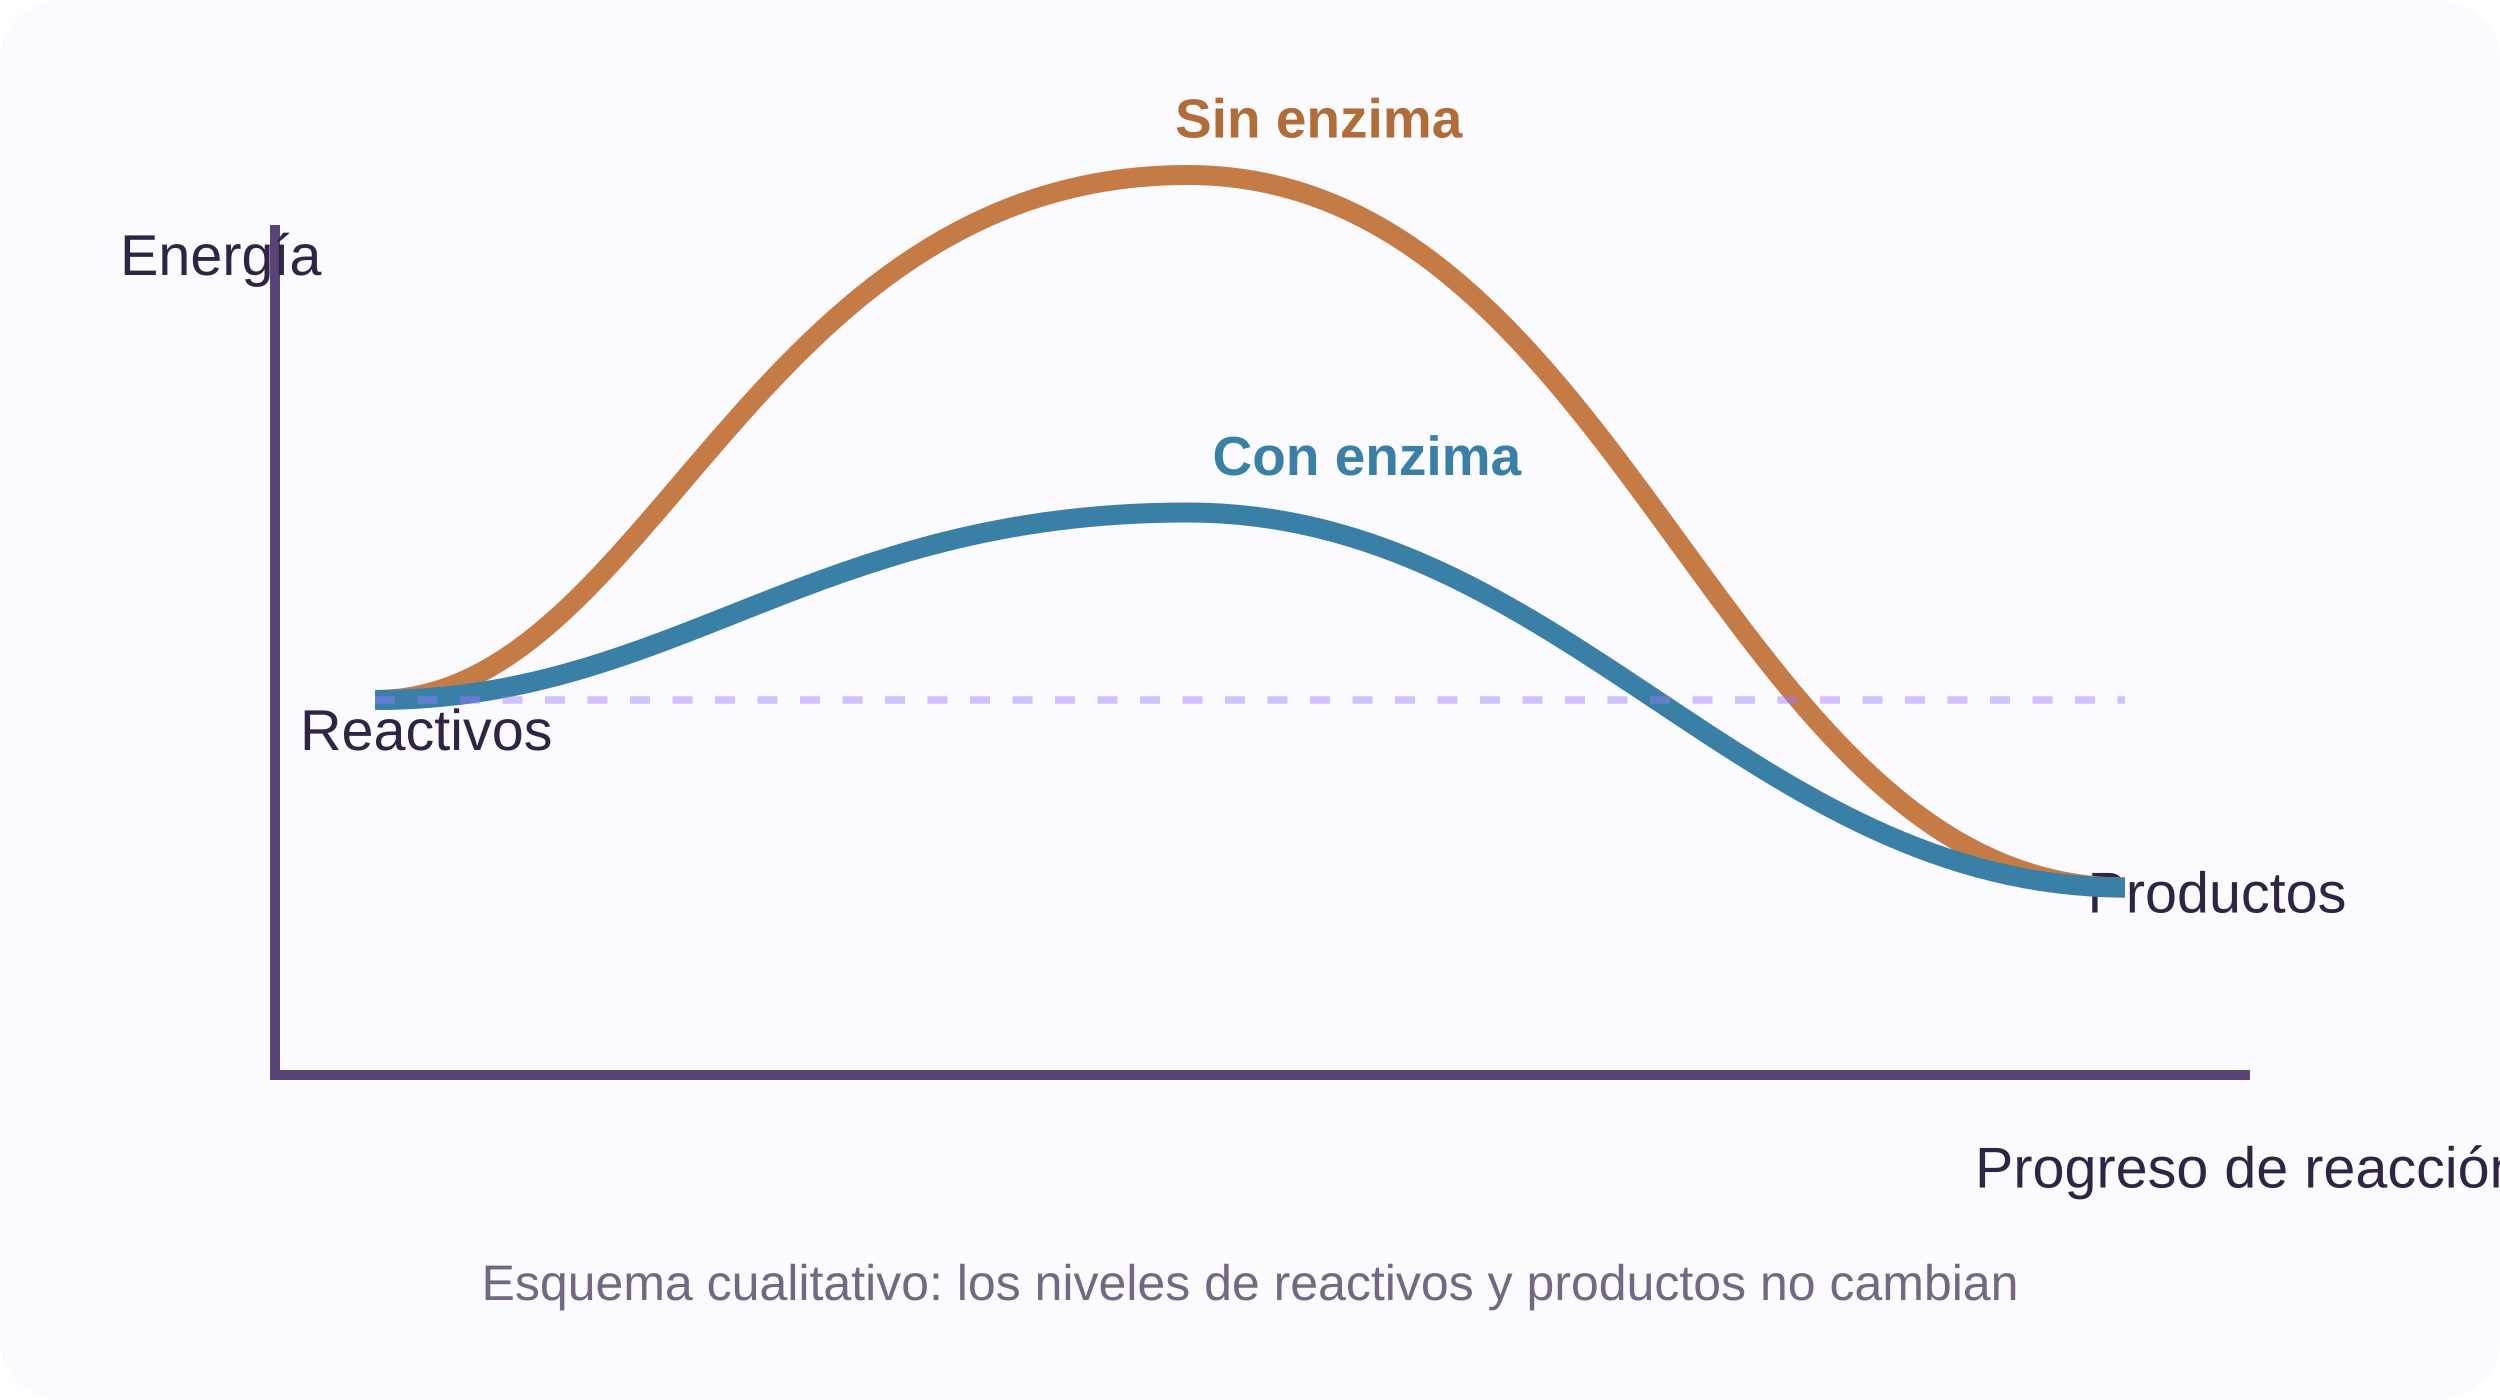
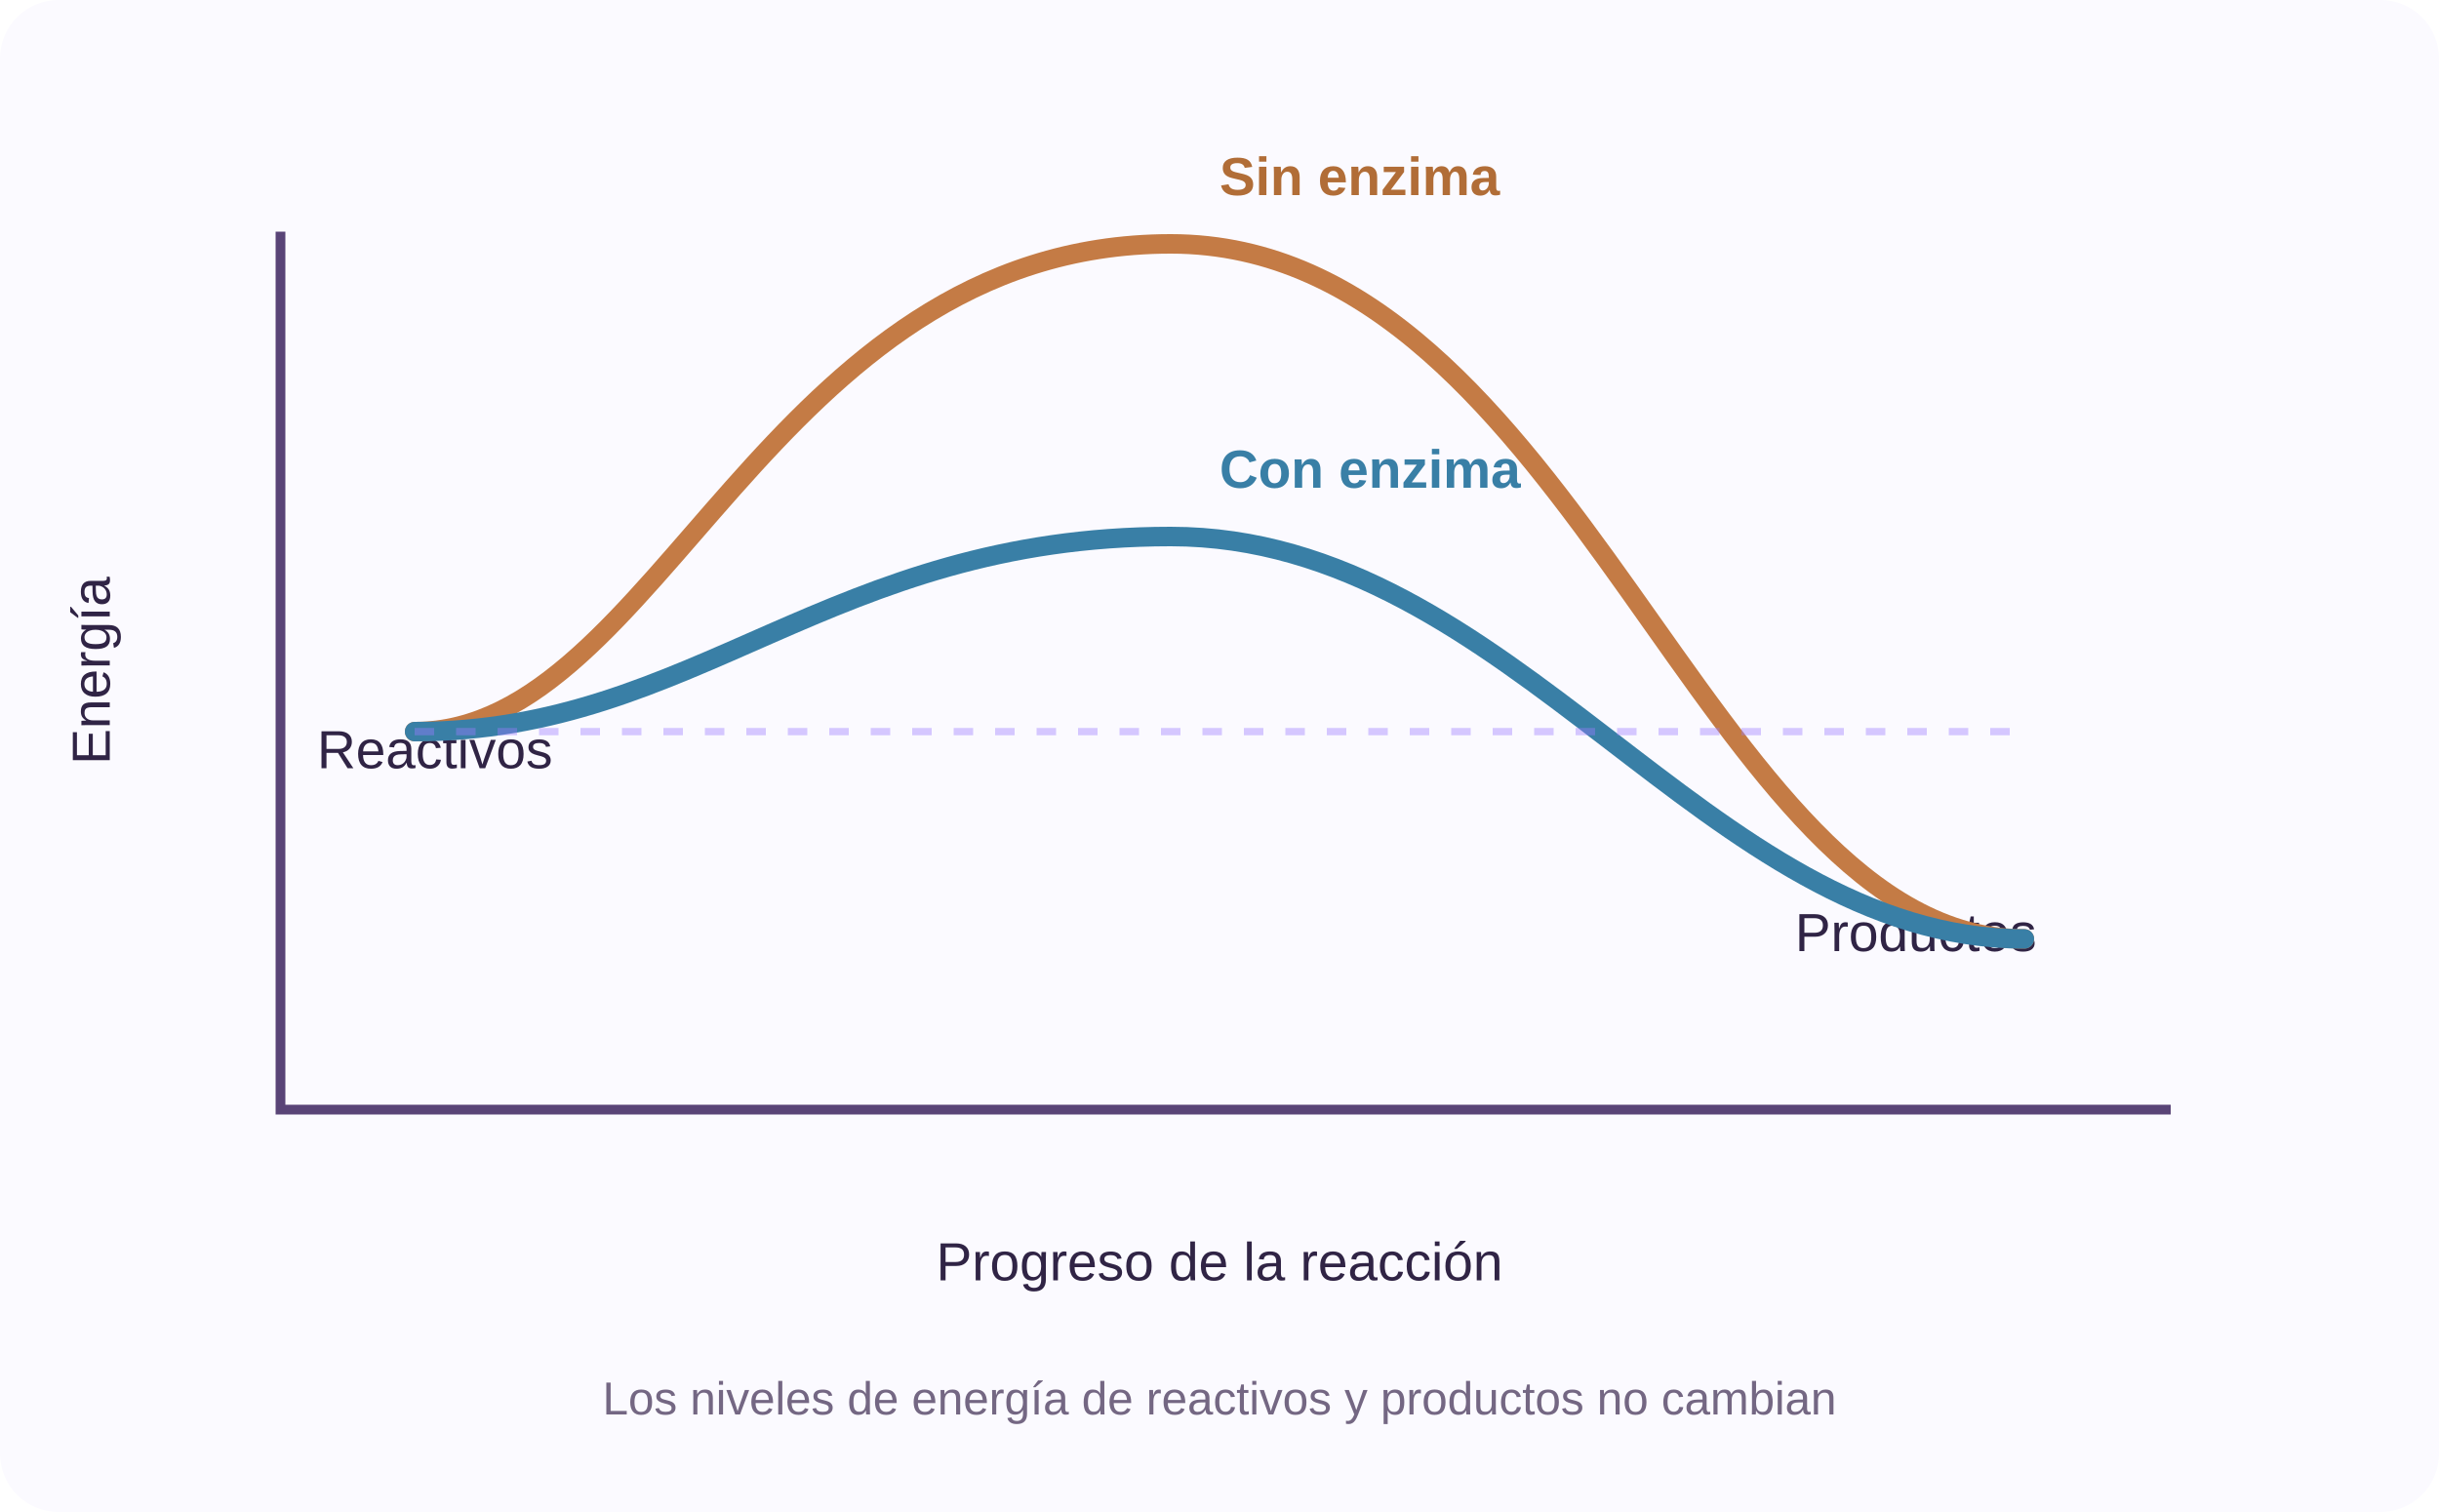
- <svg xmlns="http://www.w3.org/2000/svg" viewBox="0 0 1000 560" role="img" aria-labelledby="t d">
-   <rect width="1000" height="560" rx="24" fill="#fbfaff" />
+ <svg xmlns="http://www.w3.org/2000/svg" viewBox="0 0 1000 620" role="img" aria-labelledby="t d">
+   <rect width="1000" height="620" rx="24" fill="#fbfaff" />
  <g stroke="#594477" stroke-width="4" fill="none">
-     <path d="M110 90V430H900" />
+     <path d="M115 95V455H890" />
  </g>
-   <g font-family="Arial" fill="#302445" font-size="23">
-     <text x="48" y="110">Energía</text>
-     <text x="790" y="475">Progreso de reacción</text>
-     <text x="120" y="300">Reactivos</text>
-     <text x="835" y="365">Productos</text>
+   <g font-family="Arial" fill="#302445" font-size="22">
+     <text transform="translate(45 275) rotate(-90)" text-anchor="middle">Energía</text>
+     <text x="500" y="525" text-anchor="middle">Progreso de la reacción</text>
+     <text x="130" y="315">Reactivos</text>
+     <text x="835" y="390" text-anchor="end">Productos</text>
  </g>
-   <path d="M150 280 C260 280 300 70 475 70 S690 355 850 355" stroke="#c47b45" stroke-width="8" fill="none" />
-   <path d="M150 280 C270 280 325 205 475 205 S700 355 850 355" stroke="#397fa6" stroke-width="8" fill="none" />
+   <path d="M170 300 C270 300 315 100 480 100 S700 385 830 385" stroke="#c47b45" stroke-width="8" fill="none" stroke-linecap="round" />
+   <path d="M170 300 C285 300 340 220 480 220 S700 385 830 385" stroke="#397fa6" stroke-width="8" fill="none" stroke-linecap="round" />
  <g font-family="Arial" font-size="22" font-weight="700">
-     <text x="470" y="55" fill="#b16d37">Sin enzima</text>
-     <text x="485" y="190" fill="#397fa6">Con enzima</text>
+     <text x="500" y="80" fill="#b16d37">Sin enzima</text>
+     <text x="500" y="200" fill="#397fa6">Con enzima</text>
  </g>
-   <path d="M150 280H850" stroke="#9b7bff" stroke-width="3" stroke-dasharray="8 9" opacity=".45" />
-   <text x="500" y="520" text-anchor="middle" font-family="Arial" font-size="20" fill="#746783">Esquema cualitativo: los niveles de reactivos y productos no cambian</text>
+   <path d="M170 300H830" stroke="#9b7bff" stroke-width="3" stroke-dasharray="8 9" opacity=".4" />
+   <text x="500" y="580" text-anchor="middle" font-family="Arial" font-size="19" fill="#746783">Los niveles de energía de reactivos y productos no cambian</text>
</svg>
